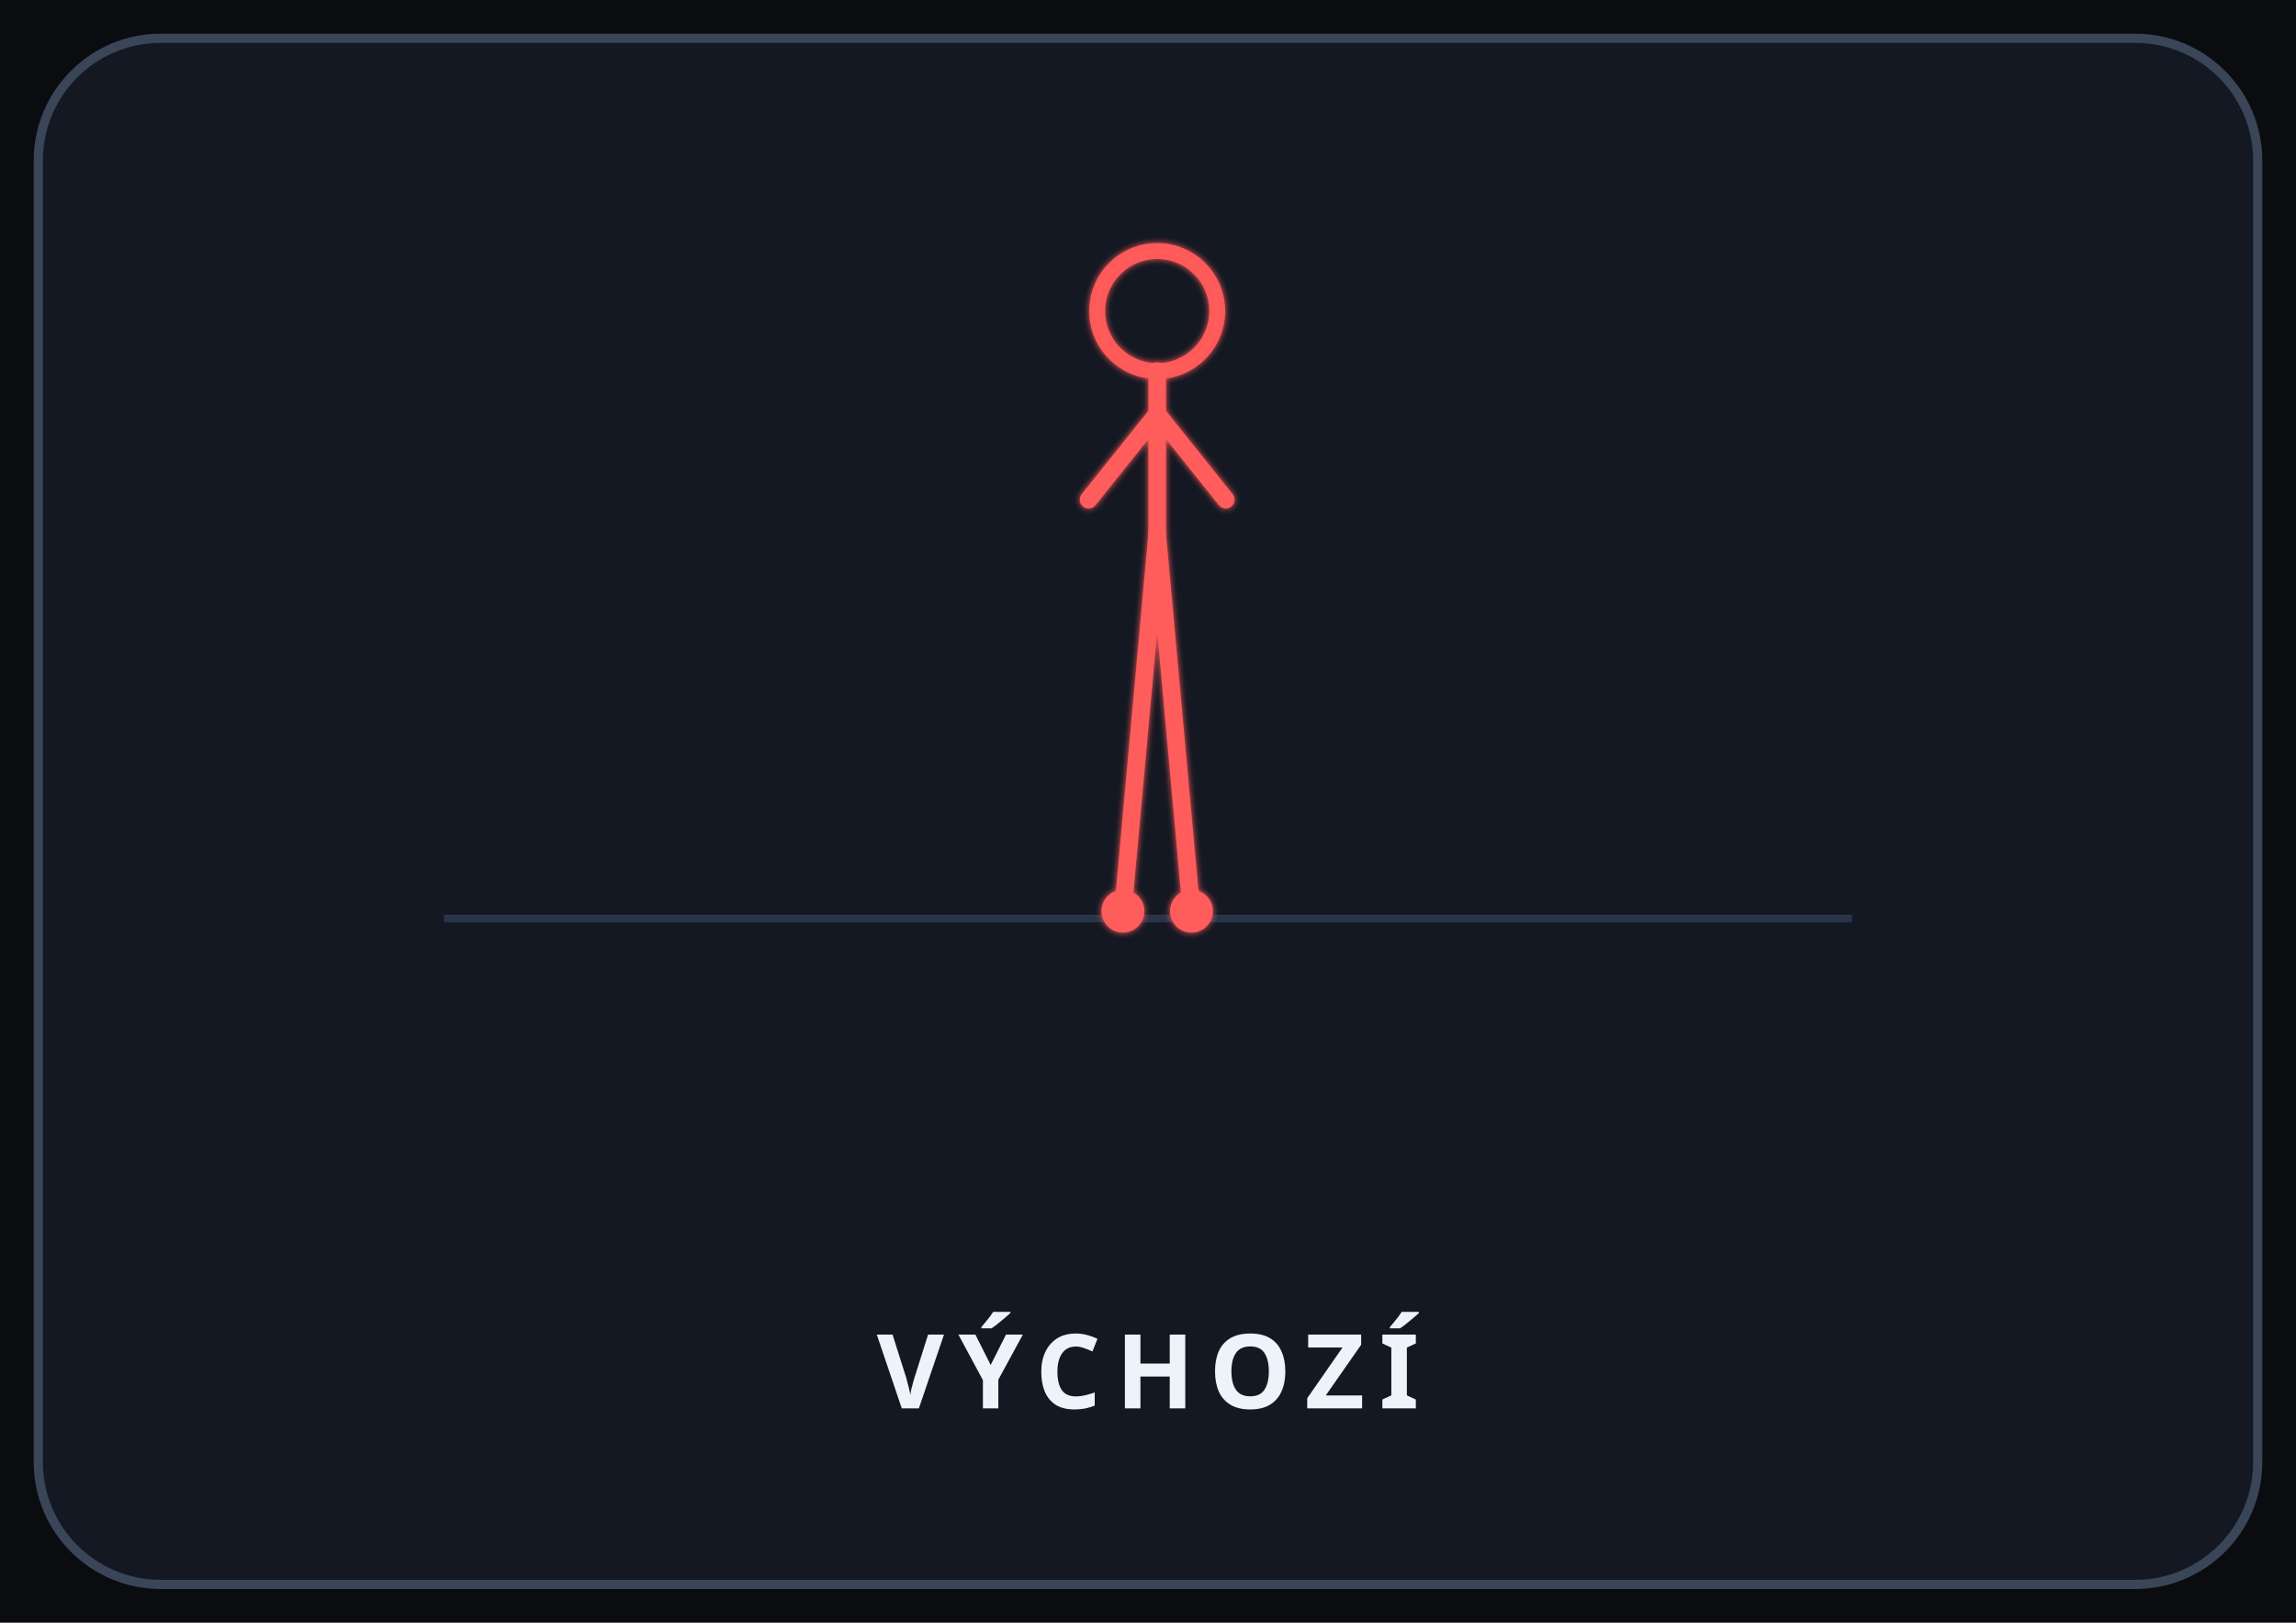
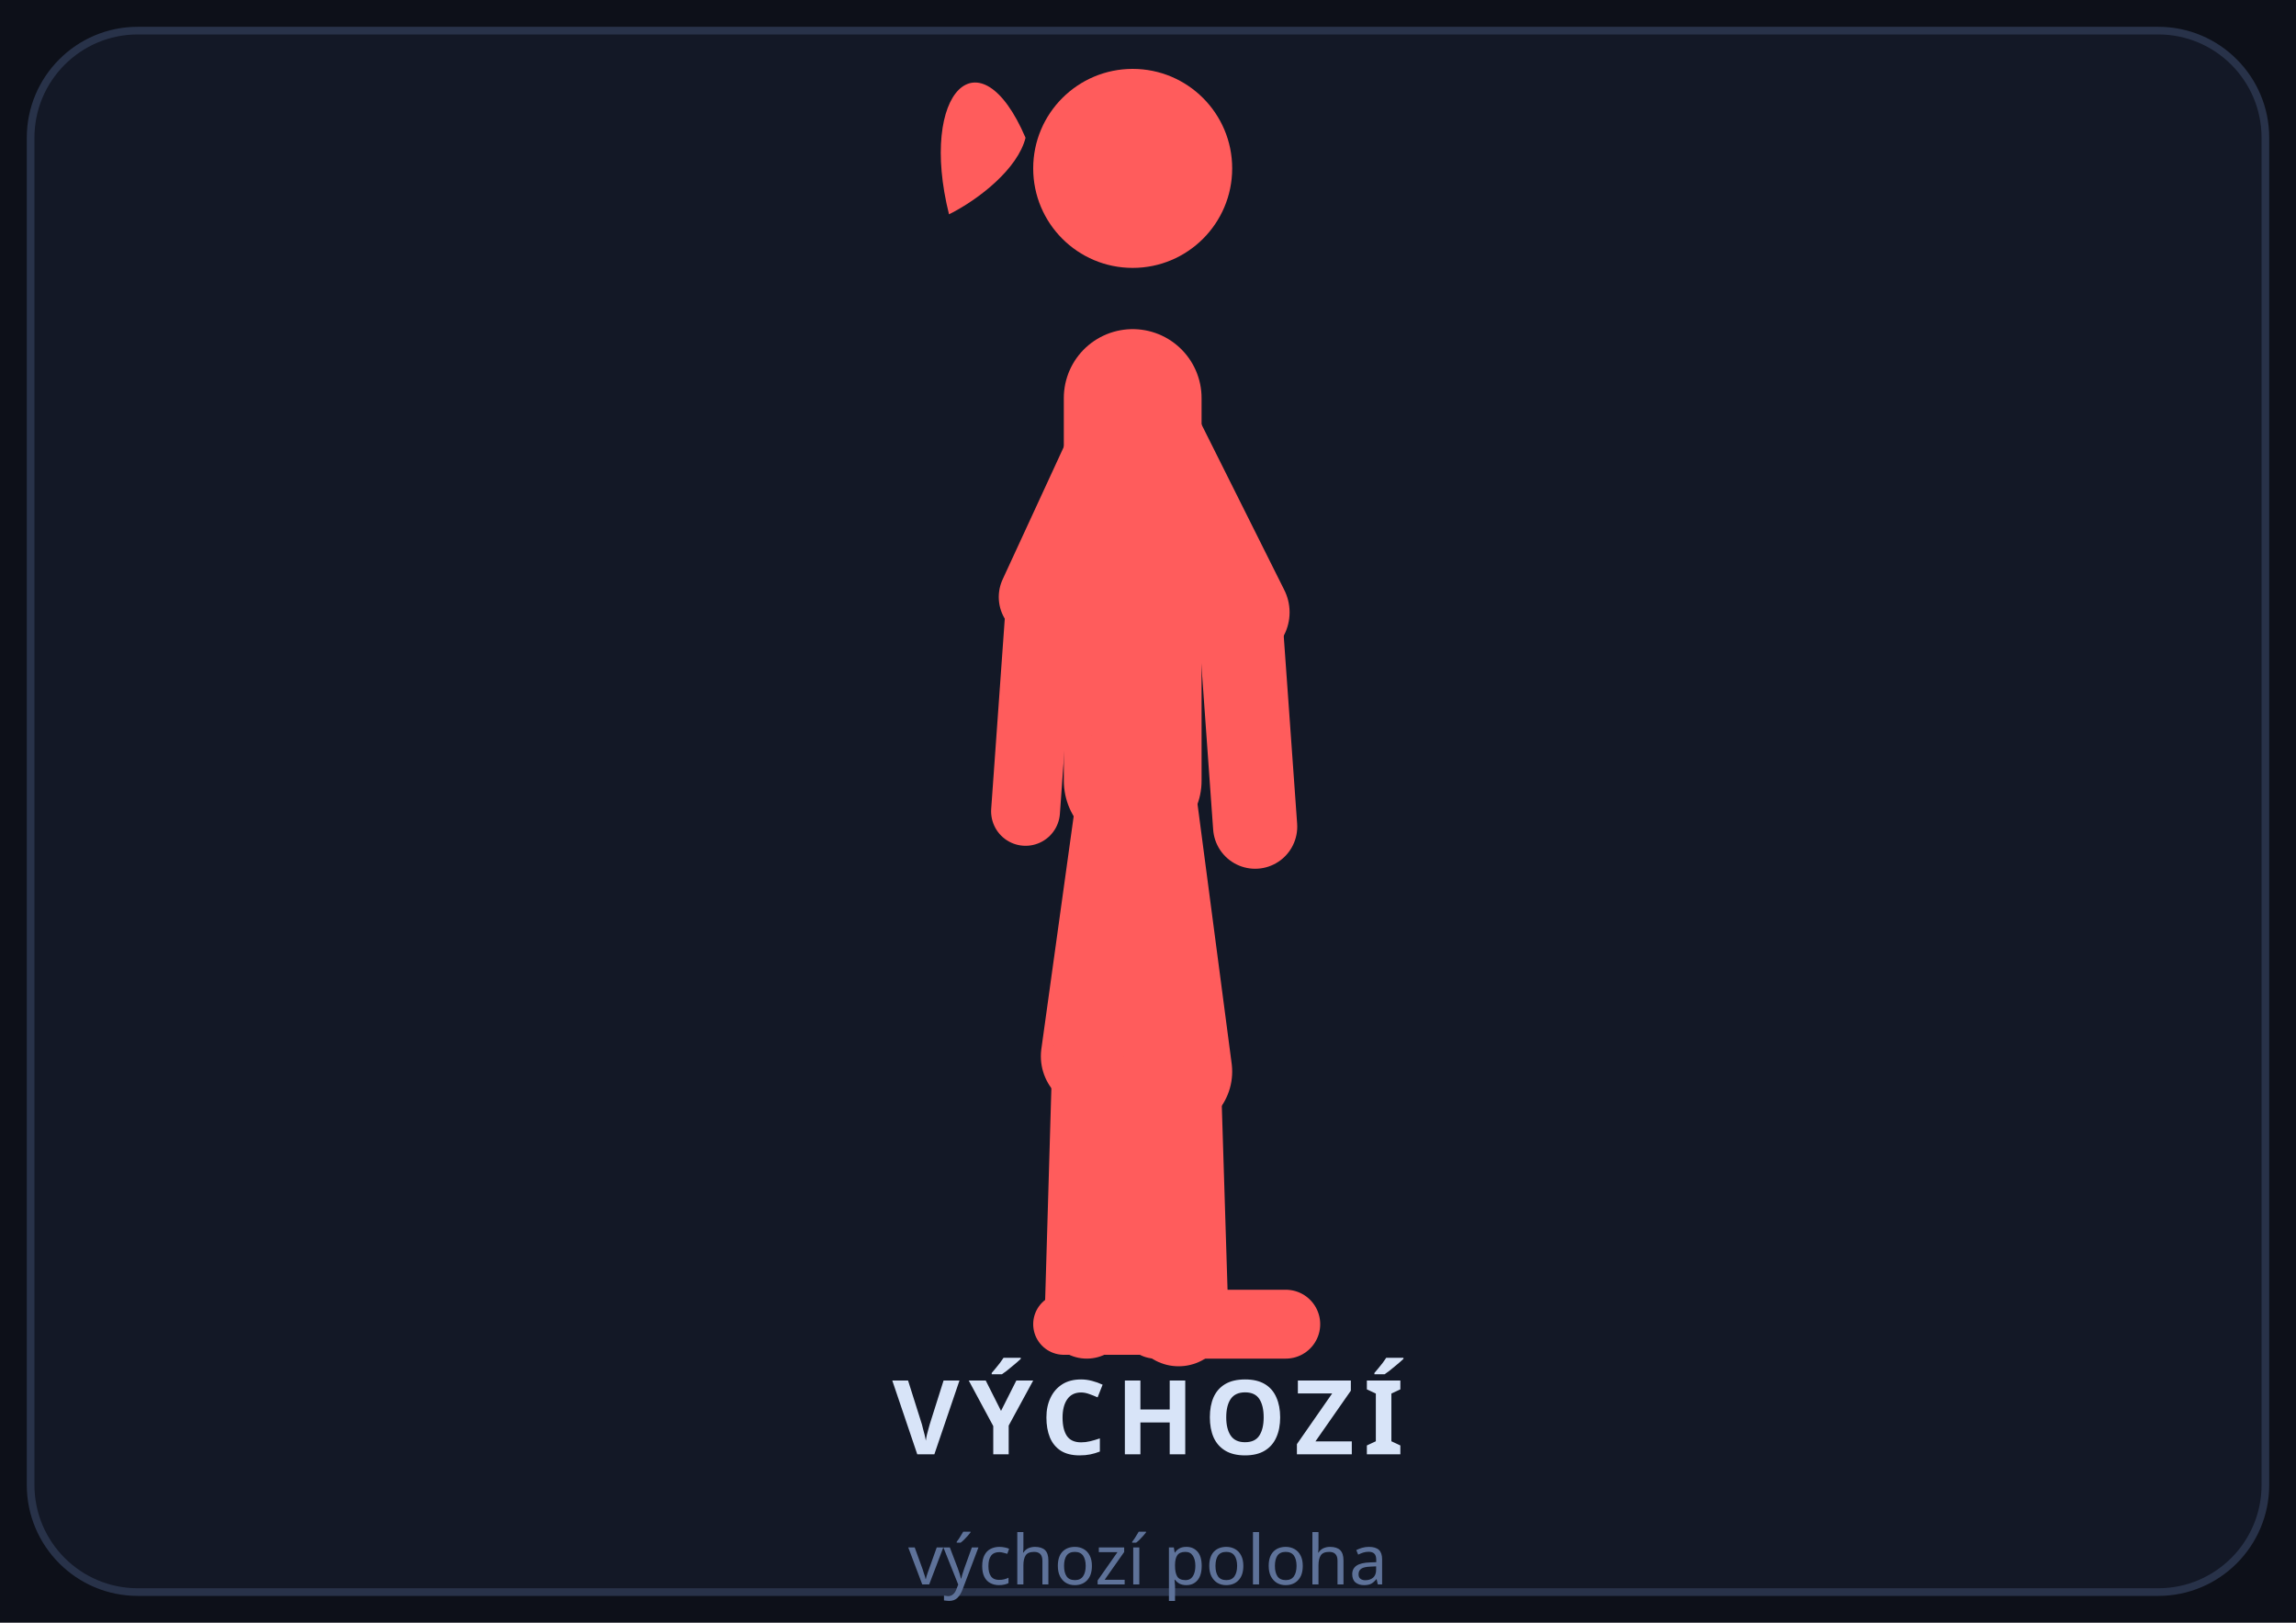
<svg xmlns="http://www.w3.org/2000/svg" viewBox="0 0 300 212" fill="none" aria-hidden="true">
-   <defs>
-     <filter id="sfGlow" x="-40%" y="-40%" width="180%" height="180%">
-       <feGaussianBlur stdDeviation="0.45" result="b" />
-       <feMerge>
-         <feMergeNode in="b" />
-         <feMergeNode in="SourceGraphic" />
-       </feMerge>
-     </filter>
-   </defs>
-   <rect width="300" height="212" fill="#0a0c10" />
-   <rect x="5" y="5" width="290" height="202" rx="16" ry="16" fill="#131822" stroke="#3a4558" stroke-width="1.2" />
-   <g transform="translate(50,12)">
-     <line x1="8" y1="108" x2="192" y2="108" stroke="#4a5f82" stroke-width="1" opacity="0.4" />
-     <g filter="url(#sfGlow)">
-       <g transform="translate(34,4) scale(1.12)">
-         <circle cx="60" cy="22" r="7" stroke="#ff5c5c" stroke-width="1.85" fill="none" opacity="0.98" />
-         <path d="M60 29 L60 48" stroke="#ff5c5c" stroke-width="2.05" stroke-linecap="round" stroke-linejoin="round" />
-         <path d="M60 48 L56 92" stroke="#ff5c5c" stroke-width="2.05" stroke-linecap="round" stroke-linejoin="round" />
-         <path d="M60 48 L64 92" stroke="#ff5c5c" stroke-width="2.05" stroke-linecap="round" stroke-linejoin="round" />
-         <path d="M60 34 L52 44" stroke="#ff5c5c" stroke-width="2.05" stroke-linecap="round" stroke-linejoin="round" />
-         <path d="M60 34 L68 44" stroke="#ff5c5c" stroke-width="2.05" stroke-linecap="round" stroke-linejoin="round" />
-         <circle cx="56" cy="92" r="2.5" fill="#ff5c5c" />
-         <circle cx="64" cy="92" r="2.5" fill="#ff5c5c" />
-       </g>
-     </g>
-   </g>
-   <text x="150" y="184" text-anchor="middle" fill="#eef2f9" font-family="Segoe UI,system-ui,sans-serif" font-size="13.5" font-weight="700" letter-spacing="0.14em">VÝCHOZÍ</text>
+   <rect width="300" height="212" fill="#0d1019" />
+   <rect x="4" y="4" width="292" height="204" rx="14" fill="#131826" stroke="#283249" stroke-width="1" />
+   <line x1="148" y1="52" x2="136" y2="78" stroke="#ff5c5c" stroke-width="11" stroke-linecap="round" stroke-linejoin="round" />
+   <line x1="136" y1="78" x2="134" y2="106" stroke="#ff5c5c" stroke-width="9" stroke-linecap="round" stroke-linejoin="round" />
+   <line x1="148" y1="102" x2="143" y2="138" stroke="#ff5c5c" stroke-width="14" stroke-linecap="round" stroke-linejoin="round" />
+   <line x1="143" y1="138" x2="142" y2="172" stroke="#ff5c5c" stroke-width="11" stroke-linecap="round" stroke-linejoin="round" />
+   <line x1="139" y1="173" x2="156" y2="173" stroke="#ff5c5c" stroke-width="8" stroke-linecap="round" stroke-linejoin="round" />
+   <line x1="148" y1="52" x2="148" y2="102" stroke="#ff5c5c" stroke-width="18" stroke-linecap="round" stroke-linejoin="round" />
+   <line x1="148" y1="102" x2="153" y2="140" stroke="#ff5c5c" stroke-width="16" stroke-linecap="round" stroke-linejoin="round" />
+   <line x1="153" y1="140" x2="154" y2="172" stroke="#ff5c5c" stroke-width="13" stroke-linecap="round" stroke-linejoin="round" />
+   <line x1="151" y1="173" x2="168" y2="173" stroke="#ff5c5c" stroke-width="9" stroke-linecap="round" stroke-linejoin="round" />
+   <line x1="148" y1="52" x2="162" y2="80" stroke="#ff5c5c" stroke-width="13" stroke-linecap="round" stroke-linejoin="round" />
+   <line x1="162" y1="80" x2="164" y2="108" stroke="#ff5c5c" stroke-width="11" stroke-linecap="round" stroke-linejoin="round" />
+   <path d="M134 18 C128 4 120 12 124 28 C128 26 133 22 134 18Z" fill="#ff5c5c" />
+   <circle cx="148" cy="22" r="13" fill="#ff5c5c" />
+   <text x="150" y="190" text-anchor="middle" fill="#d8e4f8" font-family="'Segoe UI',system-ui,sans-serif" font-size="13.5" font-weight="700" letter-spacing="0.09em">VÝCHOZÍ</text>
+   <text x="150" y="207" text-anchor="middle" fill="#5e7299" font-family="'Segoe UI',system-ui,sans-serif" font-size="9" font-weight="400">výchozí poloha</text>
</svg>
